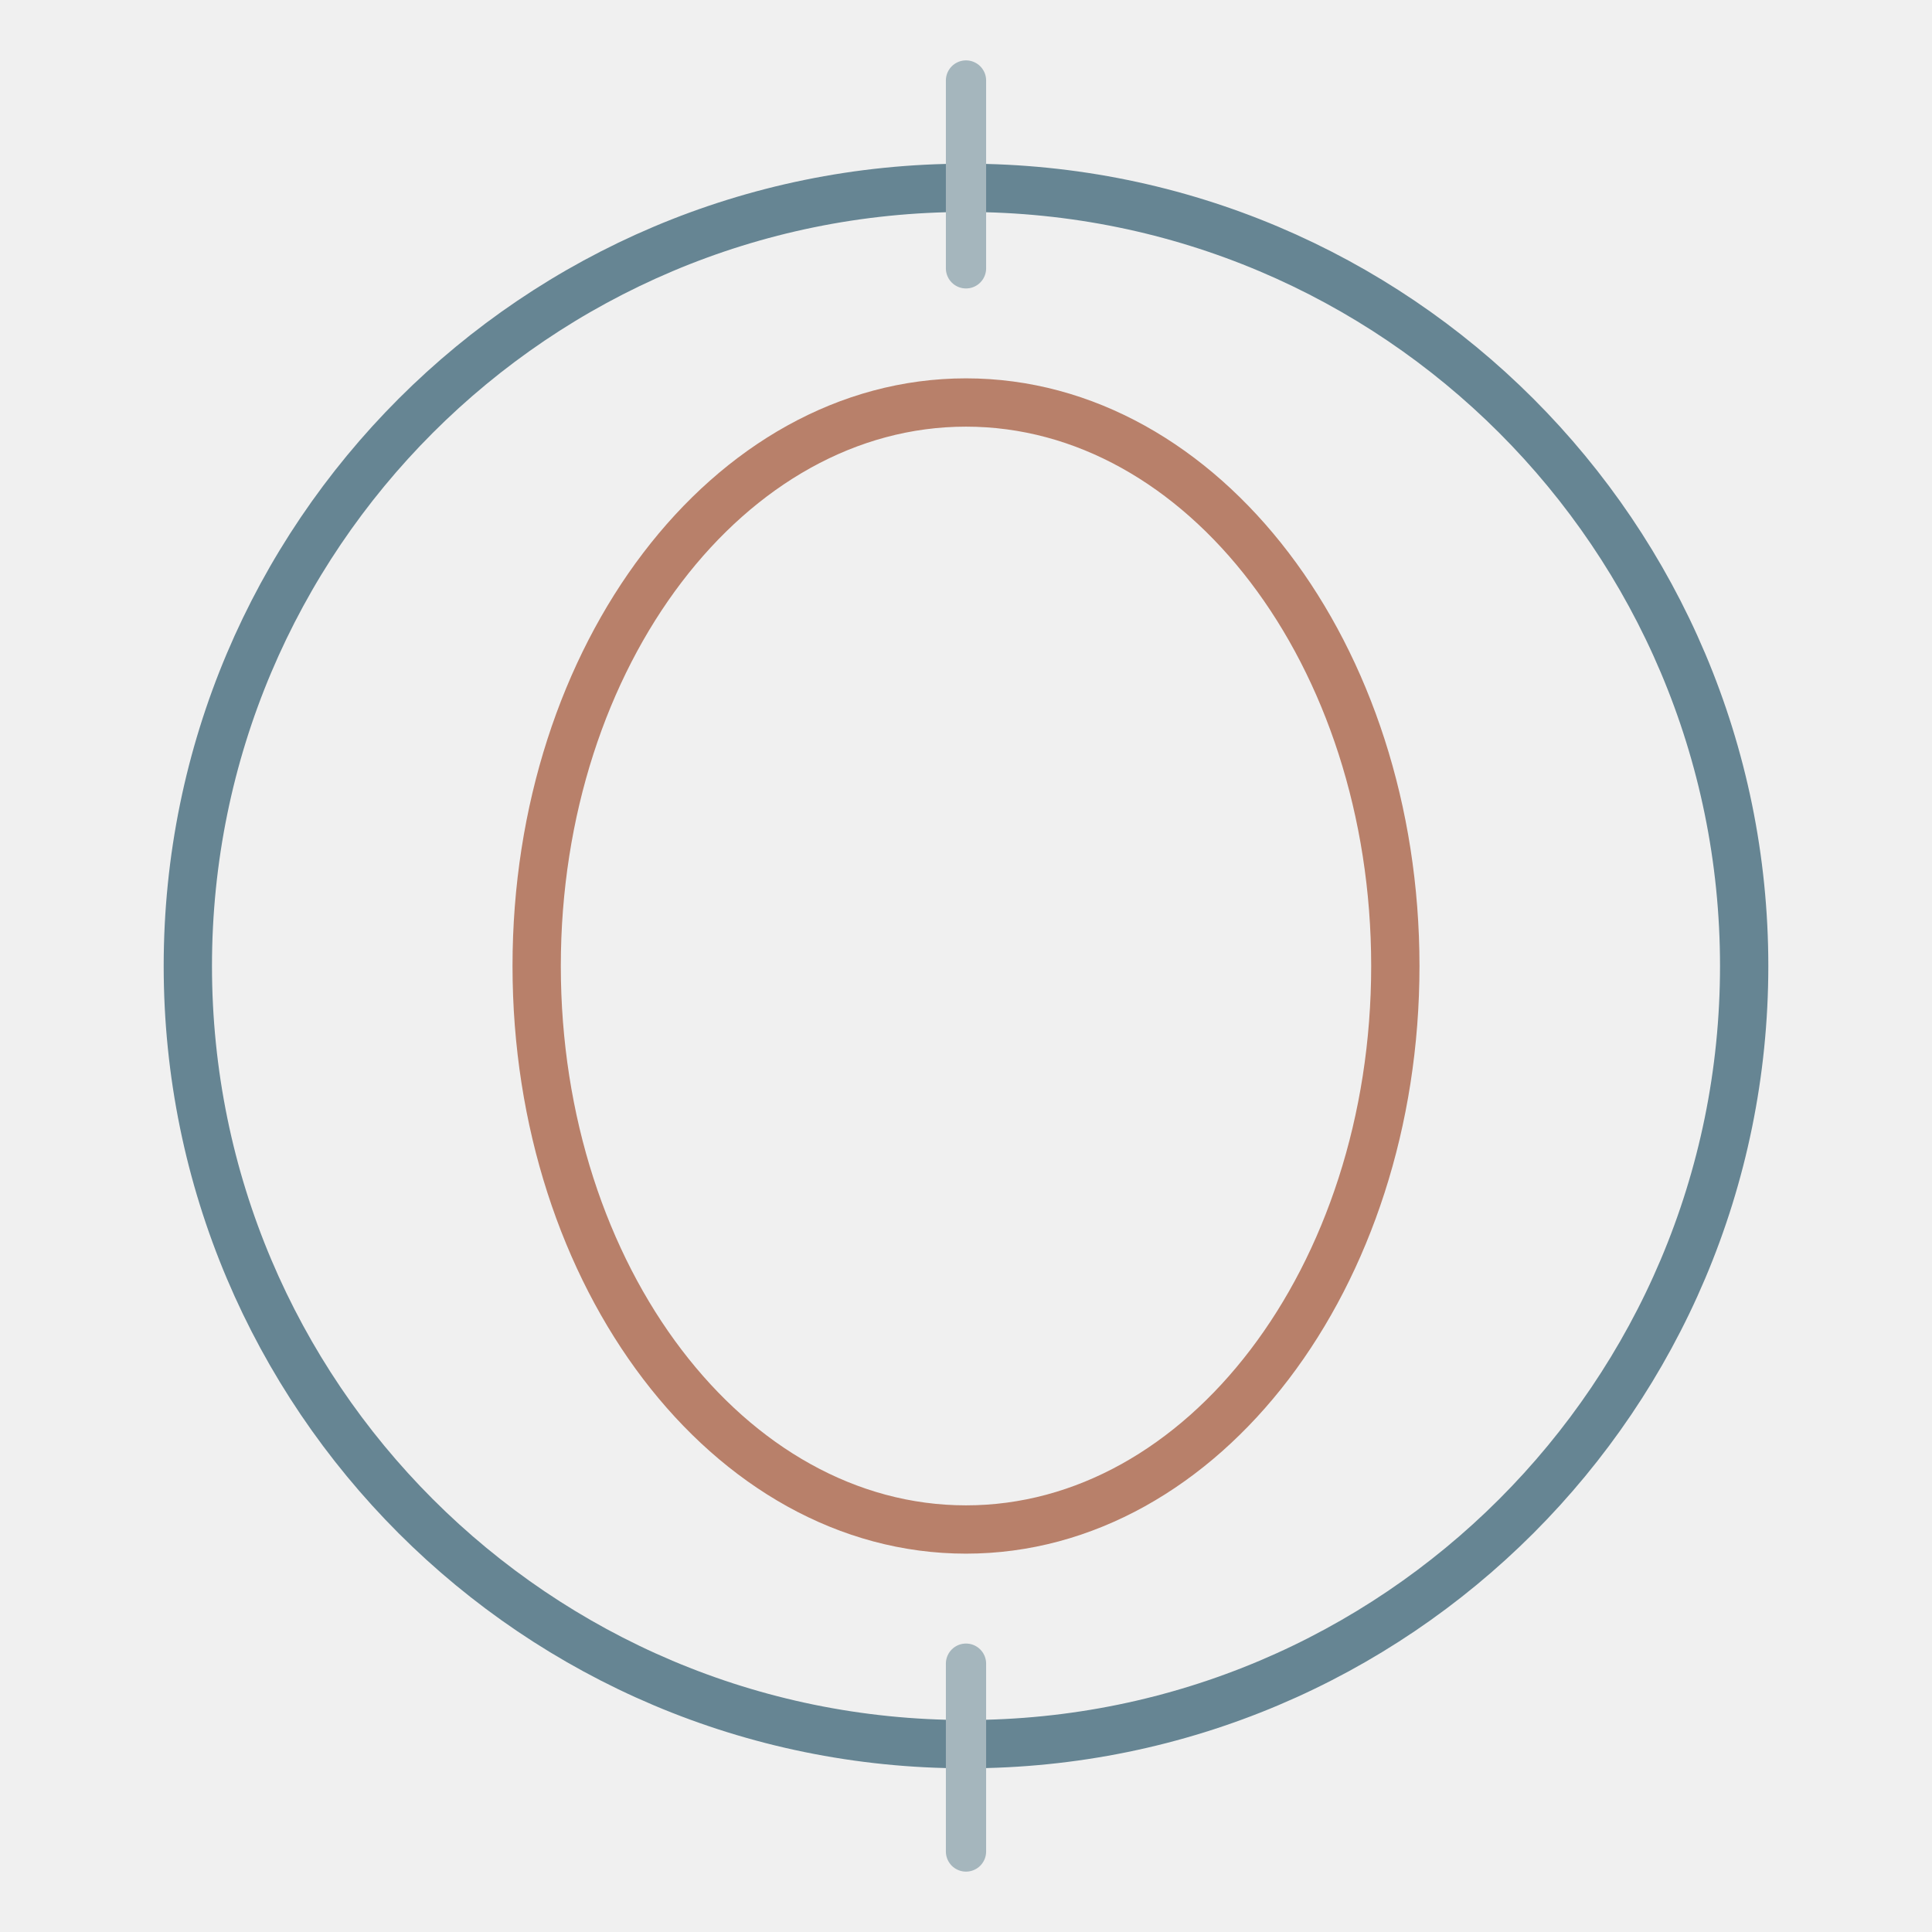
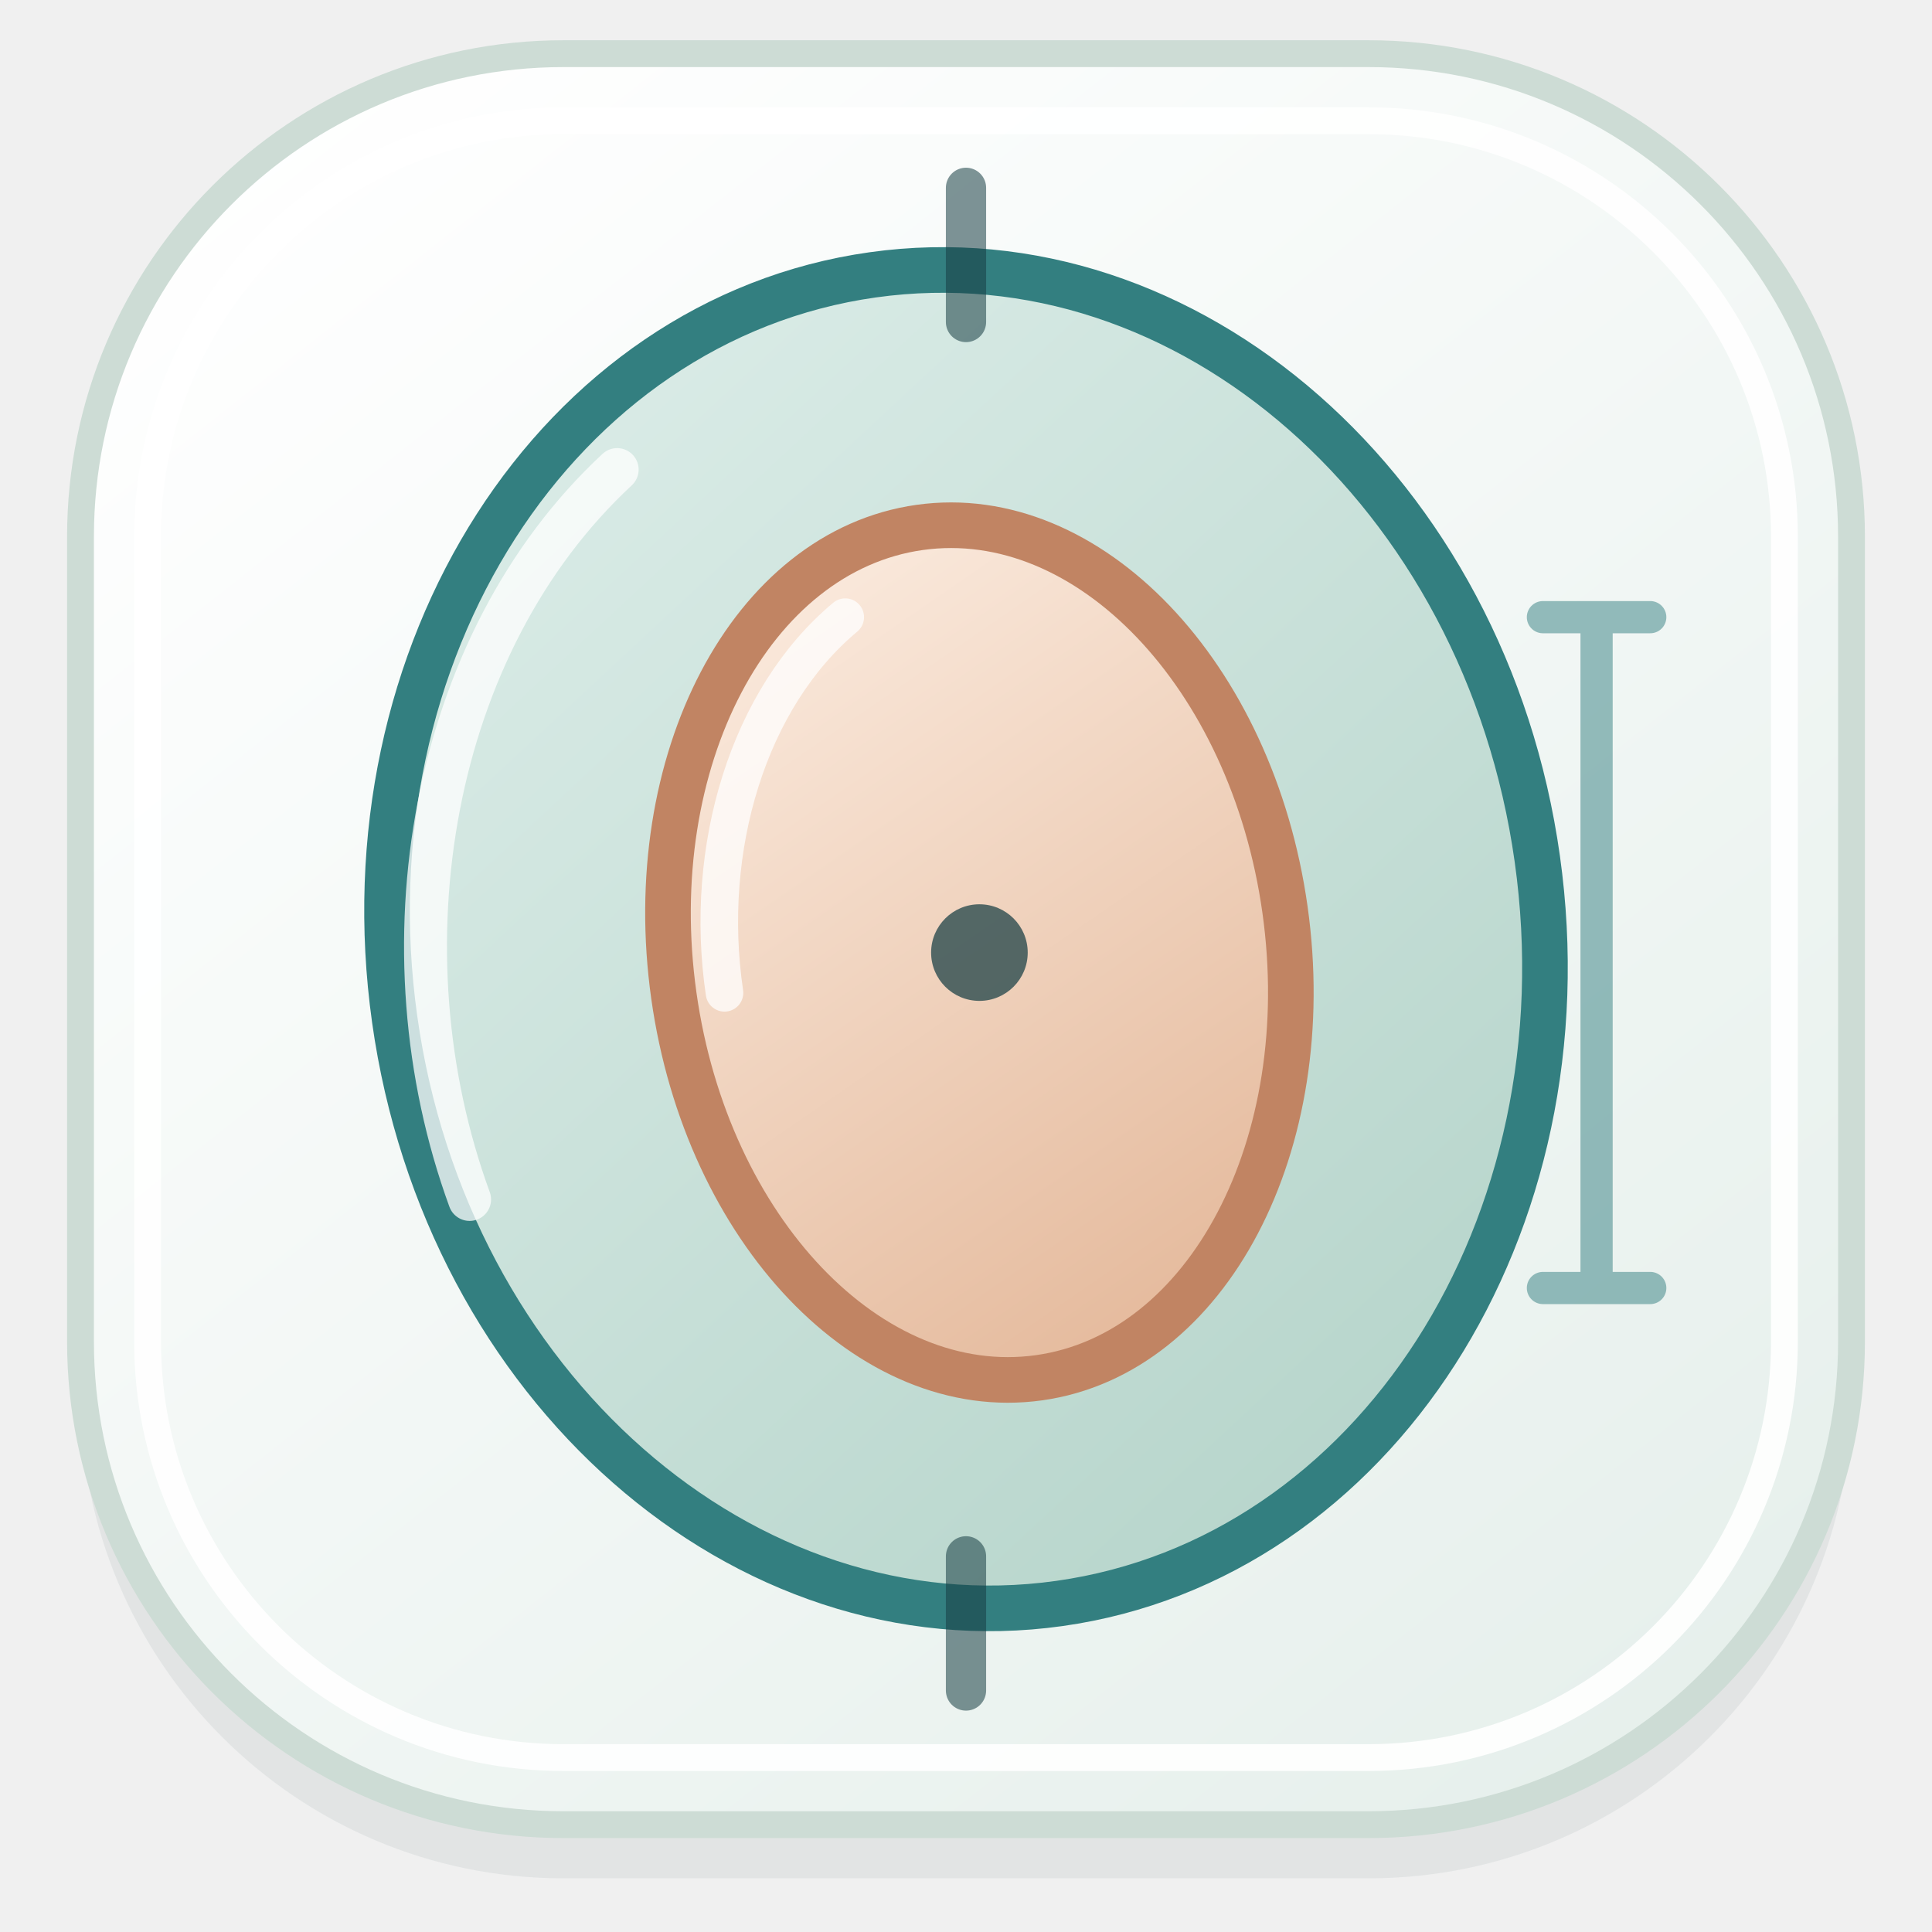
- <svg xmlns="http://www.w3.org/2000/svg" viewBox="0 0 72 72" role="img" aria-labelledby="title">
-   <circle cx="36" cy="36" r="29" fill="none" stroke="#668593" stroke-width="1.8" />
-   <ellipse cx="36" cy="36" rx="16" ry="21" fill="none" stroke="#b8806a" stroke-width="1.8" />
-   <path d="M36 3v7M36 62v7" fill="none" stroke="#a5b6bd" stroke-width="1.5" stroke-linecap="round" />
+ <svg xmlns="http://www.w3.org/2000/svg" viewBox="0 0 72 72" role="img" aria-labelledby="cupgeo-mark-title">
+   <defs>
+     <linearGradient id="cupgeo-mark-surface" x1="10" y1="4" x2="62" y2="70" gradientUnits="userSpaceOnUse">
+       <stop stop-color="#FFFFFF" />
+       <stop offset="1" stop-color="#E5EFEB" />
+     </linearGradient>
+     <linearGradient id="cupgeo-mark-disc" x1="22" y1="15" x2="52" y2="58" gradientUnits="userSpaceOnUse">
+       <stop stop-color="#D9EBE6" />
+       <stop offset="1" stop-color="#B5D4CA" />
+     </linearGradient>
+     <linearGradient id="cupgeo-mark-cup" x1="29" y1="22" x2="44" y2="52" gradientUnits="userSpaceOnUse">
+       <stop stop-color="#FAE9DC" />
+       <stop offset="1" stop-color="#E3B697" />
+     </linearGradient>
+   </defs>
+   <rect x="3" y="4" width="66" height="66" rx="18" fill="#173D43" opacity=".07" />
+   <rect x="3" y="2" width="66" height="66" rx="18" fill="url(#cupgeo-mark-surface)" stroke="#CDDCD5" />
+   <rect x="5.5" y="4.5" width="61" height="61" rx="15.5" fill="none" stroke="#FFFFFF" stroke-opacity=".9" />
+   <ellipse cx="36" cy="35" rx="21.5" ry="25" transform="rotate(-8 36 35)" fill="url(#cupgeo-mark-disc)" stroke="#337F80" stroke-width="1.7" />
+   <path d="M23 17.5c-7 6.5-8.9 17.9-5.5 27.2" fill="none" stroke="#FFFFFF" stroke-opacity=".75" stroke-width="1.6" stroke-linecap="round" />
+   <ellipse cx="36.5" cy="35.5" rx="11.5" ry="16" transform="rotate(-8 36.5 35.5)" fill="url(#cupgeo-mark-cup)" stroke="#C18463" stroke-width="1.7" />
+   <path d="M31.5 23c-3.6 3-5.3 8.6-4.5 14" fill="none" stroke="#FFFFFF" stroke-opacity=".75" stroke-width="1.4" stroke-linecap="round" />
+   <path d="M36 7v5M36 58v5" fill="none" stroke="#173D43" stroke-opacity=".55" stroke-width="1.5" stroke-linecap="round" />
+   <path d="M59.5 23v25M57.5 23h4M57.5 48h4" fill="none" stroke="#337F80" stroke-opacity=".5" stroke-width="1.2" stroke-linecap="round" />
+   <circle cx="36.5" cy="35.5" r="1.8" fill="#173D43" fill-opacity=".72" />
</svg>
